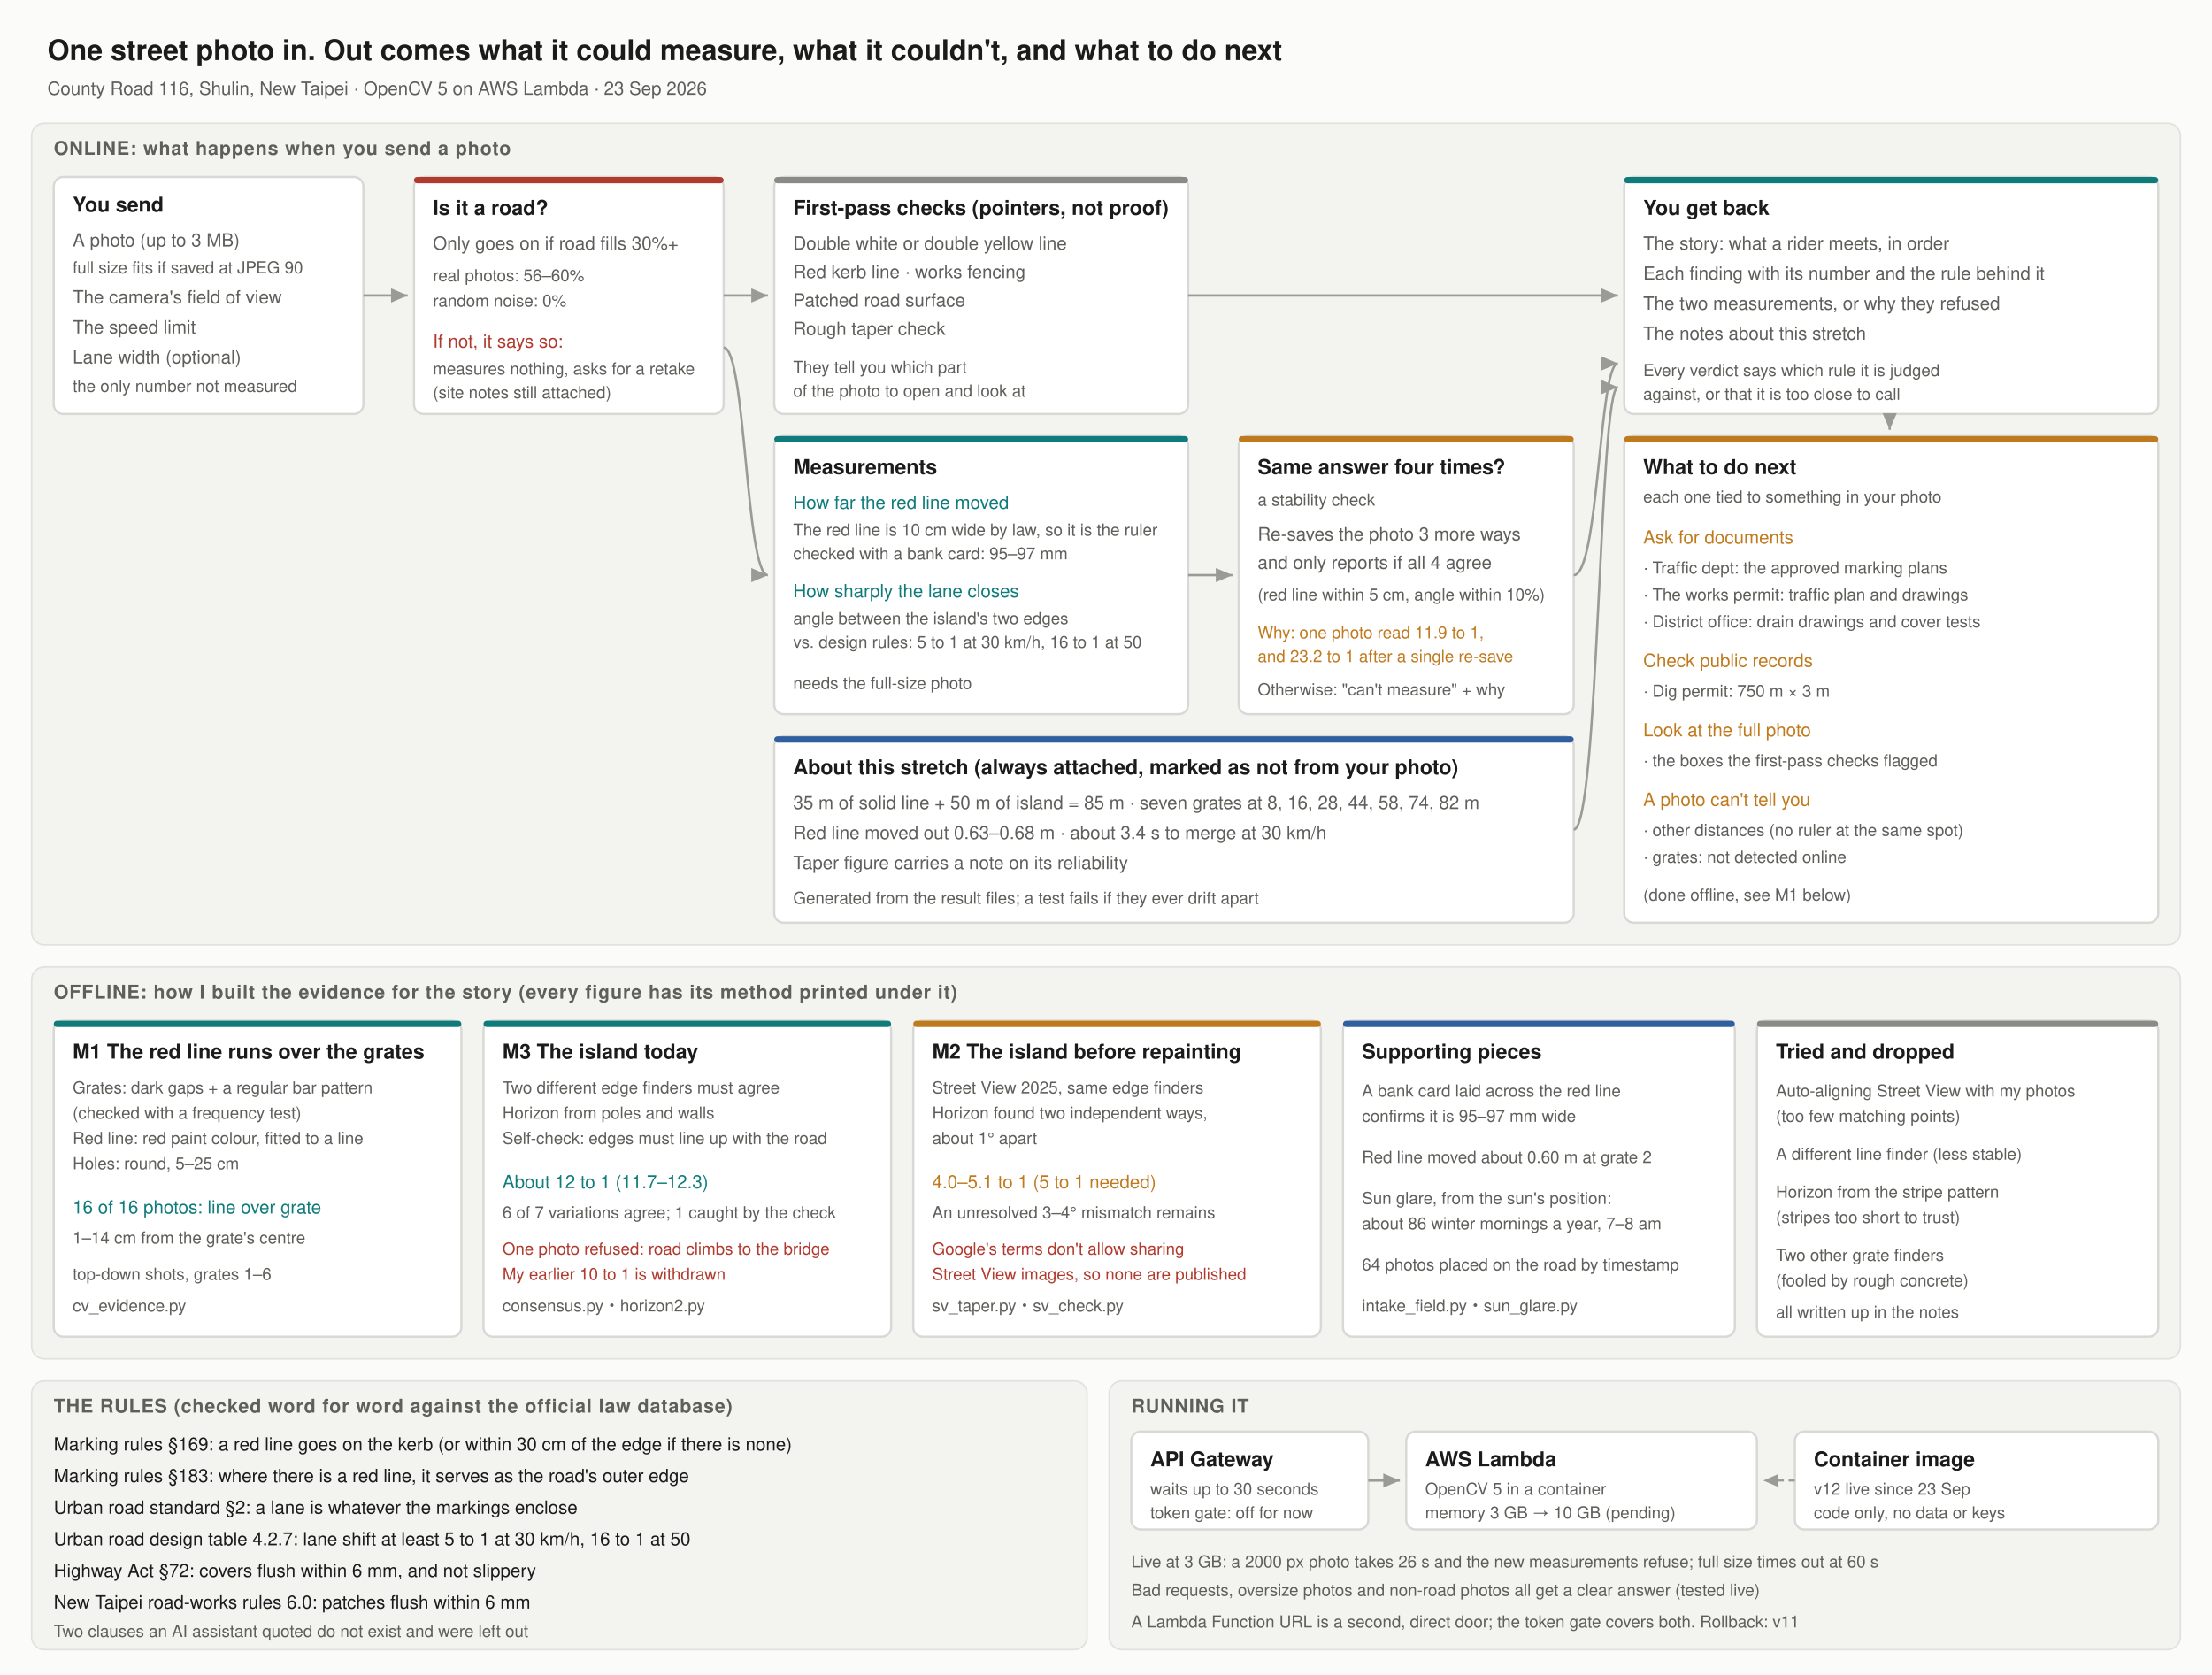
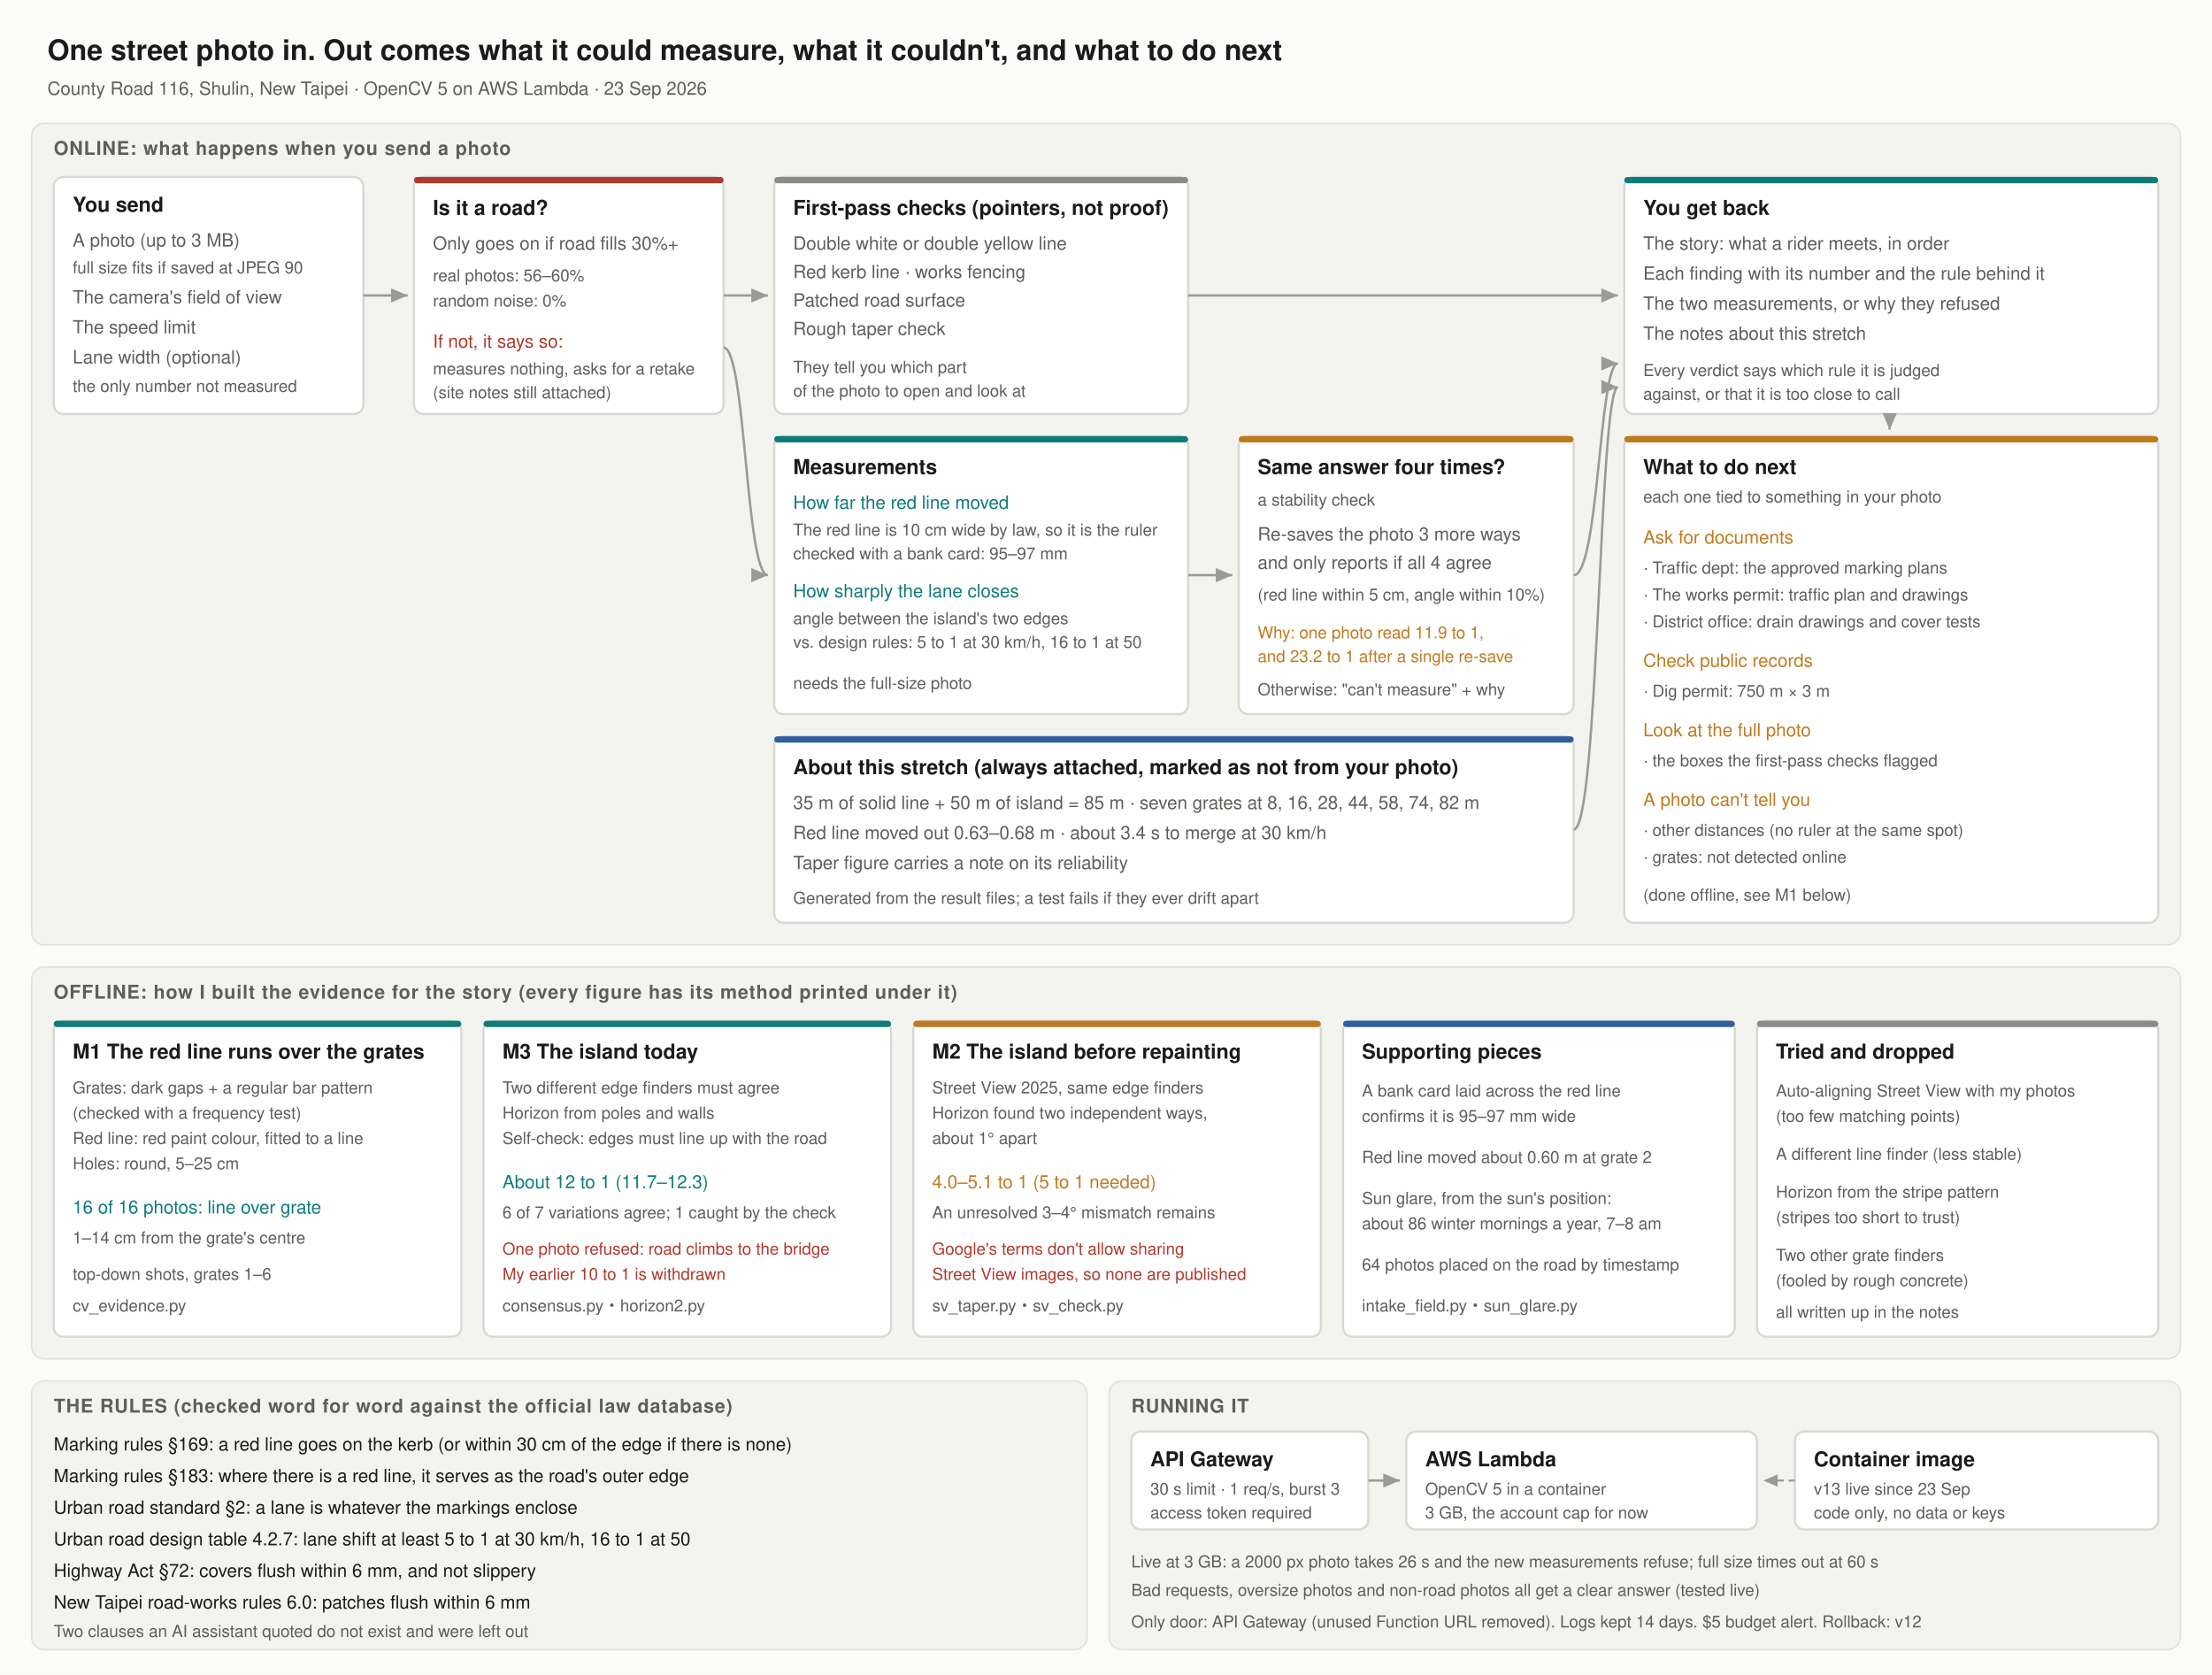
<svg xmlns="http://www.w3.org/2000/svg" viewBox="0 0 1400 1060" width="1400" height="1060" font-family="PingFang TC, Noto Sans TC, Helvetica, Arial, sans-serif">
  <style>
 .t{fill:#1b1b1b} .m{fill:#5e5e5a} .w{fill:#fff}
 .box{fill:#fff;stroke:#d8d8d4;stroke-width:1.4}
 .zone{fill:#f3f3f0;stroke:#e2e2dd;stroke-width:1}
 .teal{fill:#0f7b7b} .amber{fill:#c07a1e} .red{fill:#b03a2e} .grey{fill:#8a8a86} .blue{fill:#2f5f9e}
 .tt{fill:#0f7b7b} .ta{fill:#c07a1e} .tr{fill:#b03a2e} .tb{fill:#2f5f9e}
 .lbl{font-size:13px;font-weight:700}
 .sm{font-size:11.5px} .xs{font-size:10.5px}
 .hd{font-size:18px;font-weight:700} .zh{font-size:12px;font-weight:700;letter-spacing:.5px}
 .ar{stroke:#9a9a96;stroke-width:1.5;fill:none;marker-end:url(#a)}
 .ard{stroke:#9a9a96;stroke-width:1.3;fill:none;stroke-dasharray:4 3;marker-end:url(#a)}
</style>
  <defs>
    <marker id="a" markerWidth="8" markerHeight="8" refX="7" refY="3" orient="auto">
      <path d="M0,0 L7,3 L0,6 z" fill="#9a9a96" />
    </marker>
  </defs>
  <rect width="1400" height="1060" fill="#fbfbfa" />
  <text x="30" y="38" class="t hd">One street photo in. Out comes what it could measure, what it couldn't, and what to do next</text>
  <text x="30" y="60" class="m sm">County Road 116, Shulin, New Taipei · OpenCV 5 on AWS Lambda · 23 Sep 2026</text>
  <rect class="zone" x="20" y="78" width="1360" height="520" rx="8" />
  <text x="34" y="98" class="m zh">ONLINE: what happens when you send a photo</text>
  <rect class="box" x="34" y="112" width="196" height="150" rx="6" />
  <text x="46" y="134" class="t lbl">You send</text>
  <text x="46" y="156" class="m sm">A photo (up to 3 MB)</text>
  <text x="46" y="173" class="m xs">full size fits if saved at JPEG 90</text>
  <text x="46" y="192" class="m sm">The camera's field of view</text>
  <text x="46" y="211" class="m sm">The speed limit</text>
  <text x="46" y="230" class="m sm">Lane width (optional)</text>
  <text x="46" y="248" class="m xs">the only number not measured</text>
  <rect class="box" x="262" y="112" width="196" height="150" rx="6" />
  <rect x="262" y="112" width="196" height="4" class="red" rx="2" />
  <text x="274" y="136" class="t lbl">Is it a road?</text>
  <text x="274" y="158" class="m sm">Only goes on if road fills 30%+</text>
  <text x="274" y="178" class="m xs">real photos: 56–60%</text>
  <text x="274" y="194" class="m xs">random noise: 0%</text>
  <text x="274" y="220" class="tr sm">If not, it says so:</text>
  <text x="274" y="237" class="m xs">measures nothing, asks for a retake</text>
  <text x="274" y="252" class="m xs">(site notes still attached)</text>
  <rect class="box" x="490" y="112" width="262" height="150" rx="6" />
  <rect x="490" y="112" width="262" height="4" class="grey" rx="2" />
  <text x="502" y="136" class="t lbl">First-pass checks (pointers, not proof)</text>
  <text x="502" y="158" class="m sm">Double white or double yellow line</text>
  <text x="502" y="176" class="m sm">Red kerb line · works fencing</text>
  <text x="502" y="194" class="m sm">Patched road surface</text>
  <text x="502" y="212" class="m sm">Rough taper check</text>
  <text x="502" y="236" class="m xs">They tell you which part</text>
  <text x="502" y="251" class="m xs">of the photo to open and look at</text>
  <rect class="box" x="490" y="276" width="262" height="176" rx="6" />
  <rect x="490" y="276" width="262" height="4" class="teal" rx="2" />
  <text x="502" y="300" class="t lbl">Measurements</text>
  <text x="502" y="322" class="tt sm">How far the red line moved</text>
  <text x="502" y="339" class="m xs">The red line is 10 cm wide by law, so it is the ruler</text>
  <text x="502" y="354" class="m xs">checked with a bank card: 95–97 mm</text>
  <text x="502" y="378" class="tt sm">How sharply the lane closes</text>
  <text x="502" y="395" class="m xs">angle between the island's two edges</text>
  <text x="502" y="410" class="m xs">vs. design rules: 5 to 1 at 30 km/h, 16 to 1 at 50</text>
  <text x="502" y="436" class="m xs">needs the full-size photo</text>
  <rect class="box" x="784" y="276" width="212" height="176" rx="6" />
  <rect x="784" y="276" width="212" height="4" class="amber" rx="2" />
  <text x="796" y="300" class="t lbl">Same answer four times?</text>
  <text x="796" y="320" class="m xs">a stability check</text>
  <text x="796" y="342" class="m sm">Re-saves the photo 3 more ways</text>
  <text x="796" y="360" class="m sm">and only reports if all 4 agree</text>
  <text x="796" y="380" class="m xs">(red line within 5 cm, angle within 10%)</text>
  <text x="796" y="404" class="ta xs">Why: one photo read 11.9 to 1,</text>
  <text x="796" y="419" class="ta xs">and 23.2 to 1 after a single re-save</text>
  <text x="796" y="440" class="m xs">Otherwise: "can't measure" + why</text>
  <rect class="box" x="490" y="466" width="506" height="118" rx="6" />
  <rect x="490" y="466" width="506" height="4" class="blue" rx="2" />
  <text x="502" y="490" class="t lbl">About this stretch (always attached, marked as not from your photo)</text>
  <text x="502" y="512" class="m sm">35 m of solid line + 50 m of island = 85 m · seven grates at 8, 16, 28, 44, 58, 74, 82 m</text>
  <text x="502" y="531" class="m sm">Red line moved out 0.63–0.68 m · about 3.4 s to merge at 30 km/h</text>
  <text x="502" y="550" class="m sm">Taper figure carries a note on its reliability</text>
  <text x="502" y="572" class="m xs">Generated from the result files; a test fails if they ever drift apart</text>
  <rect class="box" x="1028" y="112" width="338" height="150" rx="6" />
  <rect x="1028" y="112" width="338" height="4" class="teal" rx="2" />
  <text x="1040" y="136" class="t lbl">You get back</text>
  <text x="1040" y="158" class="m sm">The story: what a rider meets, in order</text>
  <text x="1040" y="177" class="m sm">Each finding with its number and the rule behind it</text>
  <text x="1040" y="196" class="m sm">The two measurements, or why they refused</text>
  <text x="1040" y="215" class="m sm">The notes about this stretch</text>
  <text x="1040" y="238" class="m xs">Every verdict says which rule it is judged</text>
  <text x="1040" y="253" class="m xs">against, or that it is too close to call</text>
  <rect class="box" x="1028" y="276" width="338" height="308" rx="6" />
  <rect x="1028" y="276" width="338" height="4" class="amber" rx="2" />
  <text x="1040" y="300" class="t lbl">What to do next</text>
  <text x="1040" y="318" class="m xs">each one tied to something in your photo</text>
  <text x="1040" y="344" class="ta sm">Ask for documents</text>
  <text x="1040" y="363" class="m xs">· Traffic dept: the approved marking plans</text>
  <text x="1040" y="380" class="m xs">· The works permit: traffic plan and drawings</text>
  <text x="1040" y="397" class="m xs">· District office: drain drawings and cover tests</text>
  <text x="1040" y="422" class="ta sm">Check public records</text>
  <text x="1040" y="441" class="m xs">· Dig permit: 750 m × 3 m</text>
  <text x="1040" y="466" class="ta sm">Look at the full photo</text>
  <text x="1040" y="485" class="m xs">· the boxes the first-pass checks flagged</text>
  <text x="1040" y="510" class="ta sm">A photo can't tell you</text>
  <text x="1040" y="529" class="m xs">· other distances (no ruler at the same spot)</text>
  <text x="1040" y="546" class="m xs">· grates: not detected online</text>
  <text x="1040" y="570" class="m xs">(done offline, see M1 below)</text>
  <path class="ar" d="M230,187 L258,187" />
  <path class="ar" d="M458,187 L486,187" />
  <path class="ar" d="M458,220 C472,220 472,364 486,364" />
  <path class="ar" d="M752,364 L780,364" />
  <path class="ar" d="M752,187 L1024,187" />
  <path class="ar" d="M996,364 C1012,364 1012,230 1024,230" />
  <path class="ar" d="M996,525 C1012,525 1012,245 1024,245" />
  <path class="ar" d="M1196,262 L1196,272" />
  <rect class="zone" x="20" y="612" width="1360" height="248" rx="8" />
  <text x="34" y="632" class="m zh">OFFLINE: how I built the evidence for the story (every figure has its method printed under it)</text>
  <rect class="box" x="34" y="646" width="258" height="200" rx="6" />
  <rect x="34" y="646" width="258" height="4" class="teal" rx="2" />
  <text x="46" y="670" class="t lbl">M1 The red line runs over the grates</text>
  <text x="46" y="692" class="m xs">Grates: dark gaps + a regular bar pattern</text>
  <text x="46" y="708" class="m xs">(checked with a frequency test)</text>
  <text x="46" y="724" class="m xs">Red line: red paint colour, fitted to a line</text>
  <text x="46" y="740" class="m xs">Holes: round, 5–25 cm</text>
  <text x="46" y="768" class="tt sm">16 of 16 photos: line over grate</text>
  <text x="46" y="787" class="m xs">1–14 cm from the grate's centre</text>
  <text x="46" y="810" class="m xs">top-down shots, grates 1–6</text>
  <text x="46" y="830" class="m xs">cv_evidence.py</text>
  <rect class="box" x="306" y="646" width="258" height="200" rx="6" />
  <rect x="306" y="646" width="258" height="4" class="teal" rx="2" />
  <text x="318" y="670" class="t lbl">M3 The island today</text>
  <text x="318" y="692" class="m xs">Two different edge finders must agree</text>
  <text x="318" y="708" class="m xs">Horizon from poles and walls</text>
  <text x="318" y="724" class="m xs">Self-check: edges must line up with the road</text>
  <text x="318" y="752" class="tt sm">About 12 to 1 (11.7–12.3)</text>
  <text x="318" y="771" class="m xs">6 of 7 variations agree; 1 caught by the check</text>
  <text x="318" y="794" class="tr xs">One photo refused: road climbs to the bridge</text>
  <text x="318" y="810" class="tr xs">My earlier 10 to 1 is withdrawn</text>
  <text x="318" y="830" class="m xs">consensus.py・horizon2.py</text>
  <rect class="box" x="578" y="646" width="258" height="200" rx="6" />
  <rect x="578" y="646" width="258" height="4" class="amber" rx="2" />
  <text x="590" y="670" class="t lbl">M2 The island before repainting</text>
  <text x="590" y="692" class="m xs">Street View 2025, same edge finders</text>
  <text x="590" y="708" class="m xs">Horizon found two independent ways,</text>
  <text x="590" y="724" class="m xs">about 1° apart</text>
  <text x="590" y="752" class="ta sm">4.0–5.1 to 1 (5 to 1 needed)</text>
  <text x="590" y="771" class="m xs">An unresolved 3–4° mismatch remains</text>
  <text x="590" y="794" class="tr xs">Google's terms don't allow sharing</text>
  <text x="590" y="810" class="tr xs">Street View images, so none are published</text>
  <text x="590" y="830" class="m xs">sv_taper.py・sv_check.py</text>
  <rect class="box" x="850" y="646" width="248" height="200" rx="6" />
  <rect x="850" y="646" width="248" height="4" class="blue" rx="2" />
  <text x="862" y="670" class="t lbl">Supporting pieces</text>
  <text x="862" y="694" class="m xs">A bank card laid across the red line</text>
  <text x="862" y="710" class="m xs">confirms it is 95–97 mm wide</text>
  <text x="862" y="736" class="m xs">Red line moved about 0.60 m at grate 2</text>
  <text x="862" y="762" class="m xs">Sun glare, from the sun's position:</text>
  <text x="862" y="778" class="m xs">about 86 winter mornings a year, 7–8 am</text>
  <text x="862" y="804" class="m xs">64 photos placed on the road by timestamp</text>
  <text x="862" y="830" class="m xs">intake_field.py・sun_glare.py</text>
  <rect class="box" x="1112" y="646" width="254" height="200" rx="6" />
  <rect x="1112" y="646" width="254" height="4" class="grey" rx="2" />
  <text x="1124" y="670" class="t lbl">Tried and dropped</text>
  <text x="1124" y="694" class="m xs">Auto-aligning Street View with my photos</text>
  <text x="1124" y="710" class="m xs">(too few matching points)</text>
  <text x="1124" y="734" class="m xs">A different line finder (less stable)</text>
  <text x="1124" y="758" class="m xs">Horizon from the stripe pattern</text>
  <text x="1124" y="774" class="m xs">(stripes too short to trust)</text>
  <text x="1124" y="798" class="m xs">Two other grate finders</text>
  <text x="1124" y="814" class="m xs">(fooled by rough concrete)</text>
  <text x="1124" y="834" class="m xs">all written up in the notes</text>
  <rect class="zone" x="20" y="874" width="668" height="170" rx="8" />
  <text x="34" y="894" class="m zh">THE RULES (checked word for word against the official law database)</text>
  <text x="34" y="918" class="t sm">Marking rules §169: a red line goes on the kerb (or within 30 cm of the edge if there is none)</text>
  <text x="34" y="938" class="t sm">Marking rules §183: where there is a red line, it serves as the road's outer edge</text>
  <text x="34" y="958" class="t sm">Urban road standard §2: a lane is whatever the markings enclose</text>
  <text x="34" y="978" class="t sm">Urban road design table 4.2.7: lane shift at least 5 to 1 at 30 km/h, 16 to 1 at 50</text>
  <text x="34" y="998" class="t sm">Highway Act §72: covers flush within 6 mm, and not slippery</text>
  <text x="34" y="1018" class="t sm">New Taipei road-works rules 6.0: patches flush within 6 mm</text>
  <text x="34" y="1036" class="m xs">Two clauses an AI assistant quoted do not exist and were left out</text>
  <rect class="zone" x="702" y="874" width="678" height="170" rx="8" />
  <text x="716" y="894" class="m zh">RUNNING IT</text>
  <rect class="box" x="716" y="906" width="150" height="62" rx="6" />
  <text x="728" y="928" class="t lbl">API Gateway</text>
-   <text x="728" y="946" class="m xs">waits up to 30 seconds</text>
-   <text x="728" y="961" class="m xs">token gate: off for now</text>
+   <text x="728" y="946" class="m xs">30 s limit · 1 req/s, burst 3</text>
+   <text x="728" y="961" class="m xs">access token required</text>
  <rect class="box" x="890" y="906" width="222" height="62" rx="6" />
  <text x="902" y="928" class="t lbl">AWS Lambda</text>
  <text x="902" y="946" class="m xs">OpenCV 5 in a container</text>
-   <text x="902" y="961" class="m xs">memory 3 GB → 10 GB (pending)</text>
+   <text x="902" y="961" class="m xs">3 GB, the account cap for now</text>
  <rect class="box" x="1136" y="906" width="230" height="62" rx="6" />
  <text x="1148" y="928" class="t lbl">Container image</text>
-   <text x="1148" y="946" class="m xs">v12 live since 23 Sep</text>
+   <text x="1148" y="946" class="m xs">v13 live since 23 Sep</text>
  <text x="1148" y="961" class="m xs">code only, no data or keys</text>
  <path class="ar" d="M866,937 L886,937" />
  <path class="ard" d="M1136,937 L1116,937" />
  <text x="716" y="992" class="m xs">Live at 3 GB: a 2000 px photo takes 26 s and the new measurements refuse; full size times out at 60 s</text>
  <text x="716" y="1010" class="m xs">Bad requests, oversize photos and non-road photos all get a clear answer (tested live)</text>
-   <text x="716" y="1030" class="m xs">A Lambda Function URL is a second, direct door; the token gate covers both. Rollback: v11</text>
+   <text x="716" y="1030" class="m xs">Only door: API Gateway (unused Function URL removed). Logs kept 14 days. $5 budget alert. Rollback: v12</text>
</svg>
